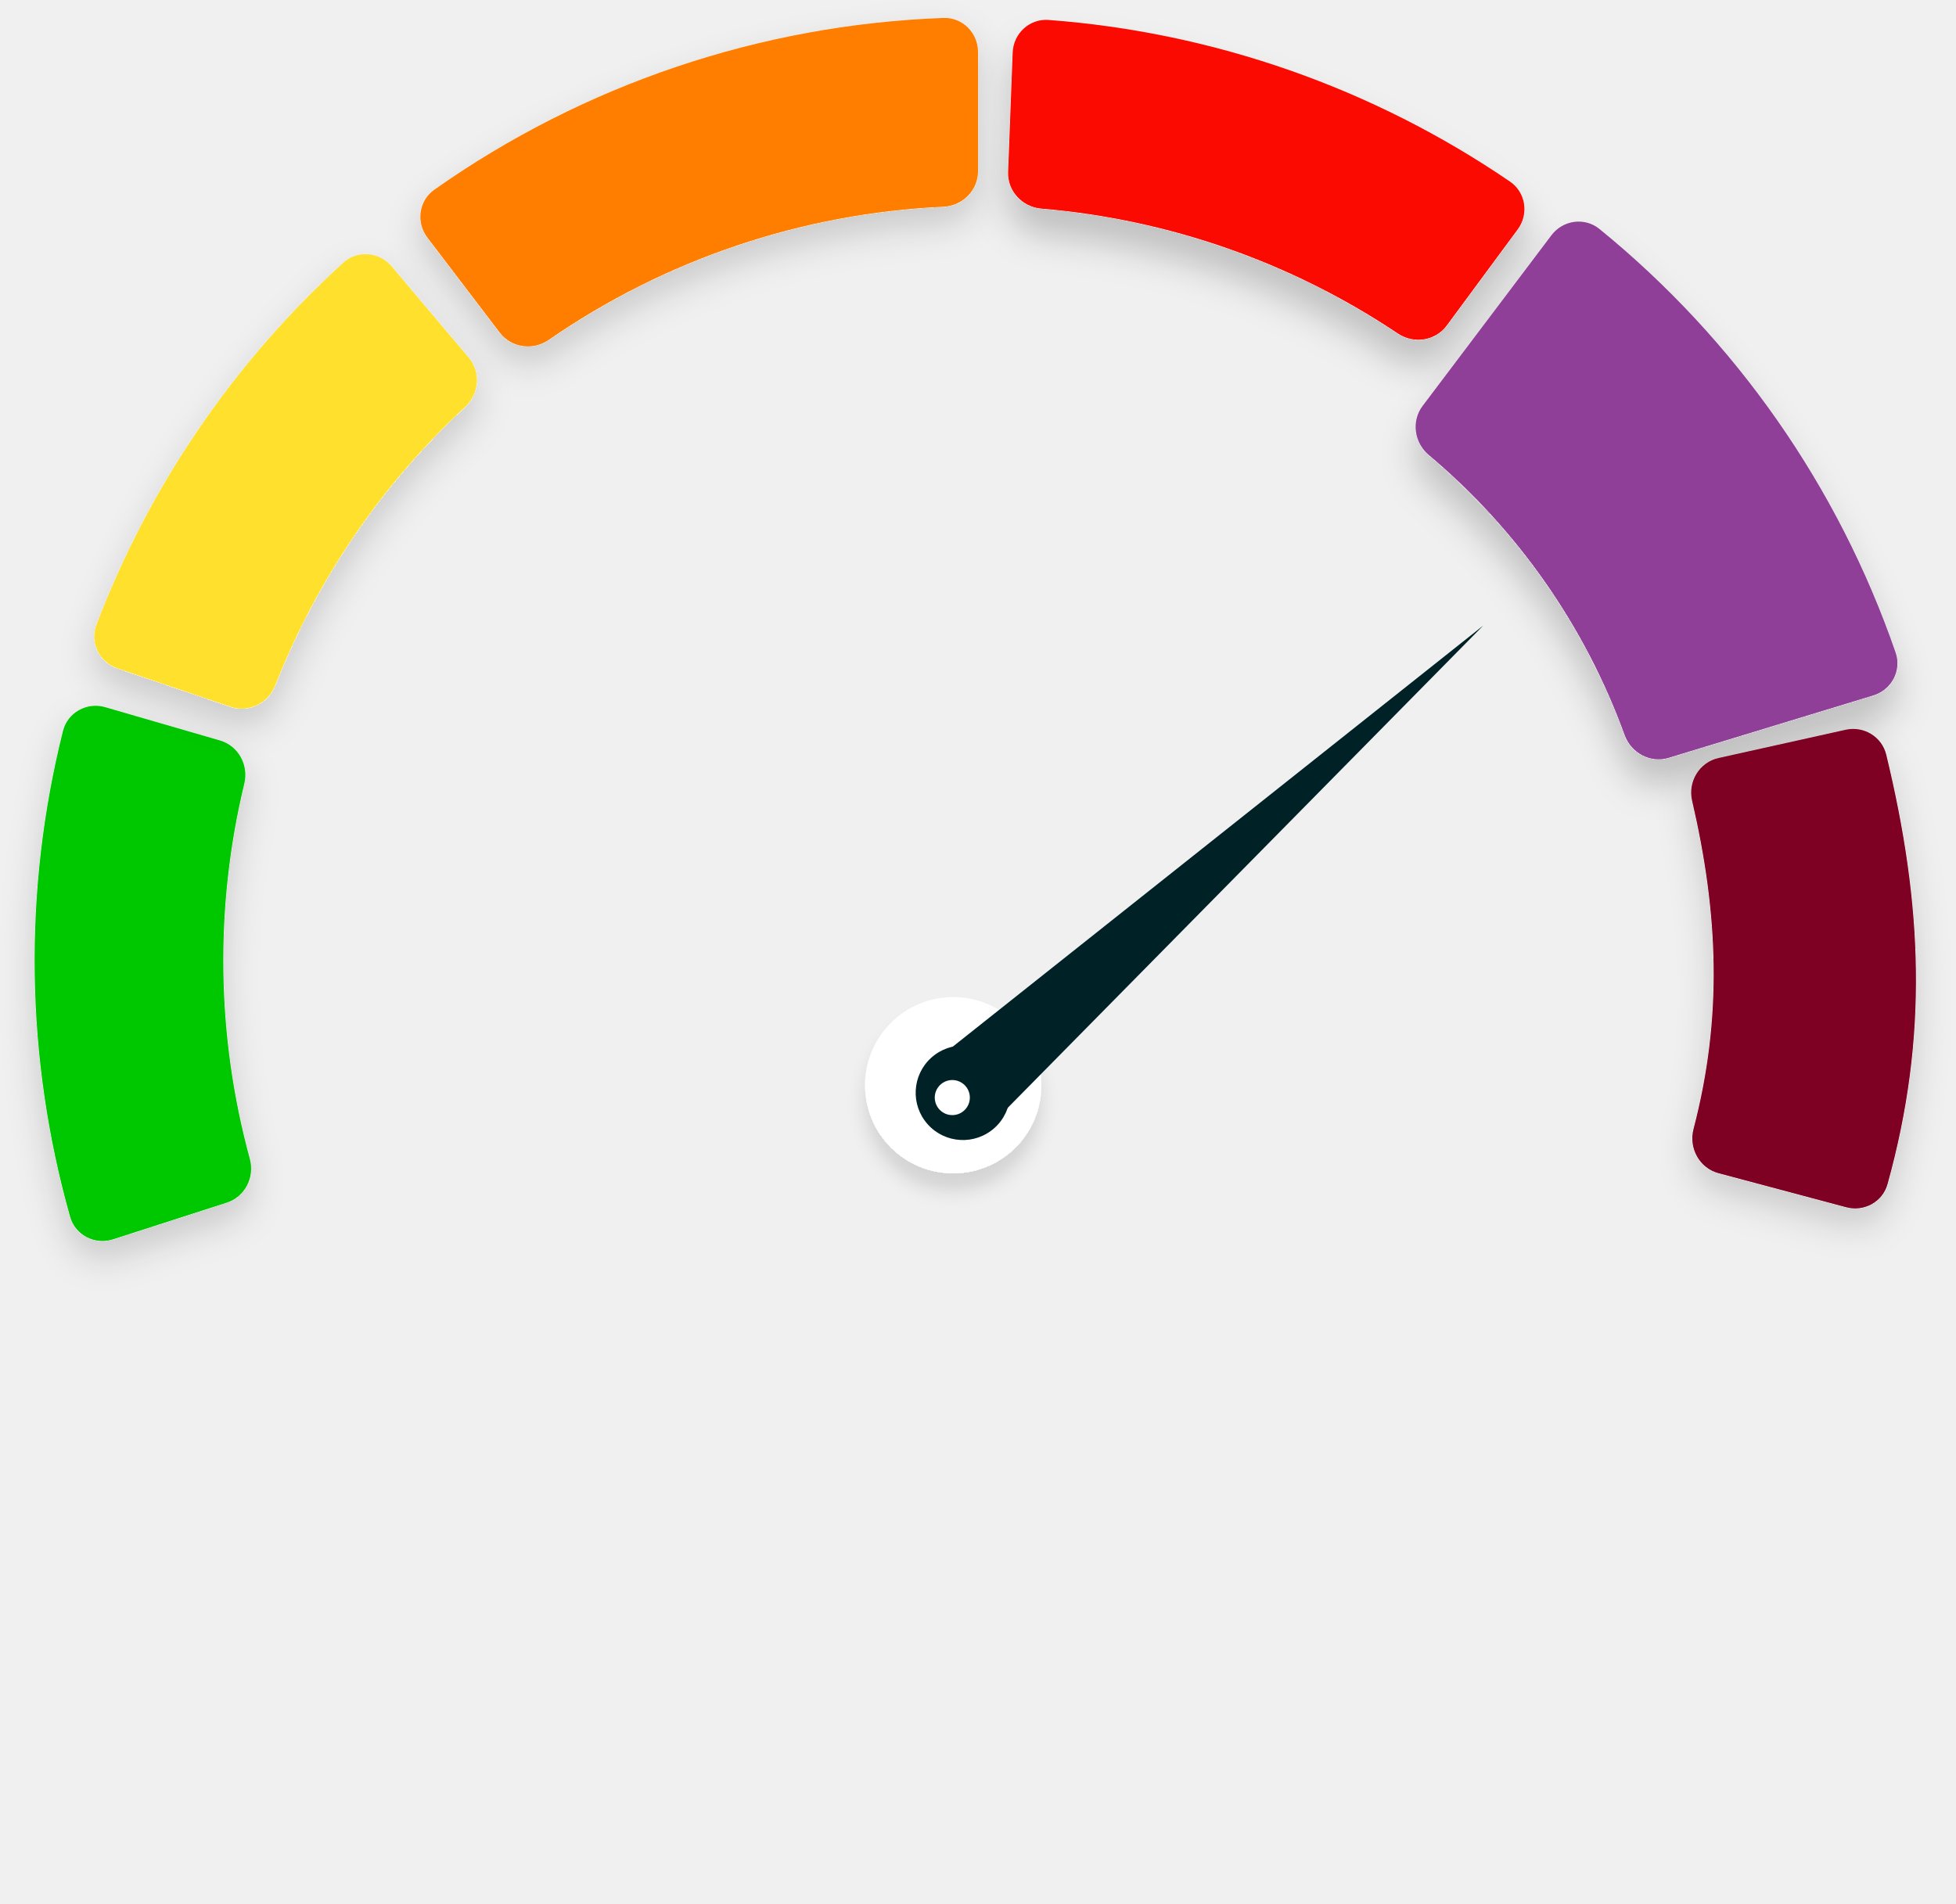
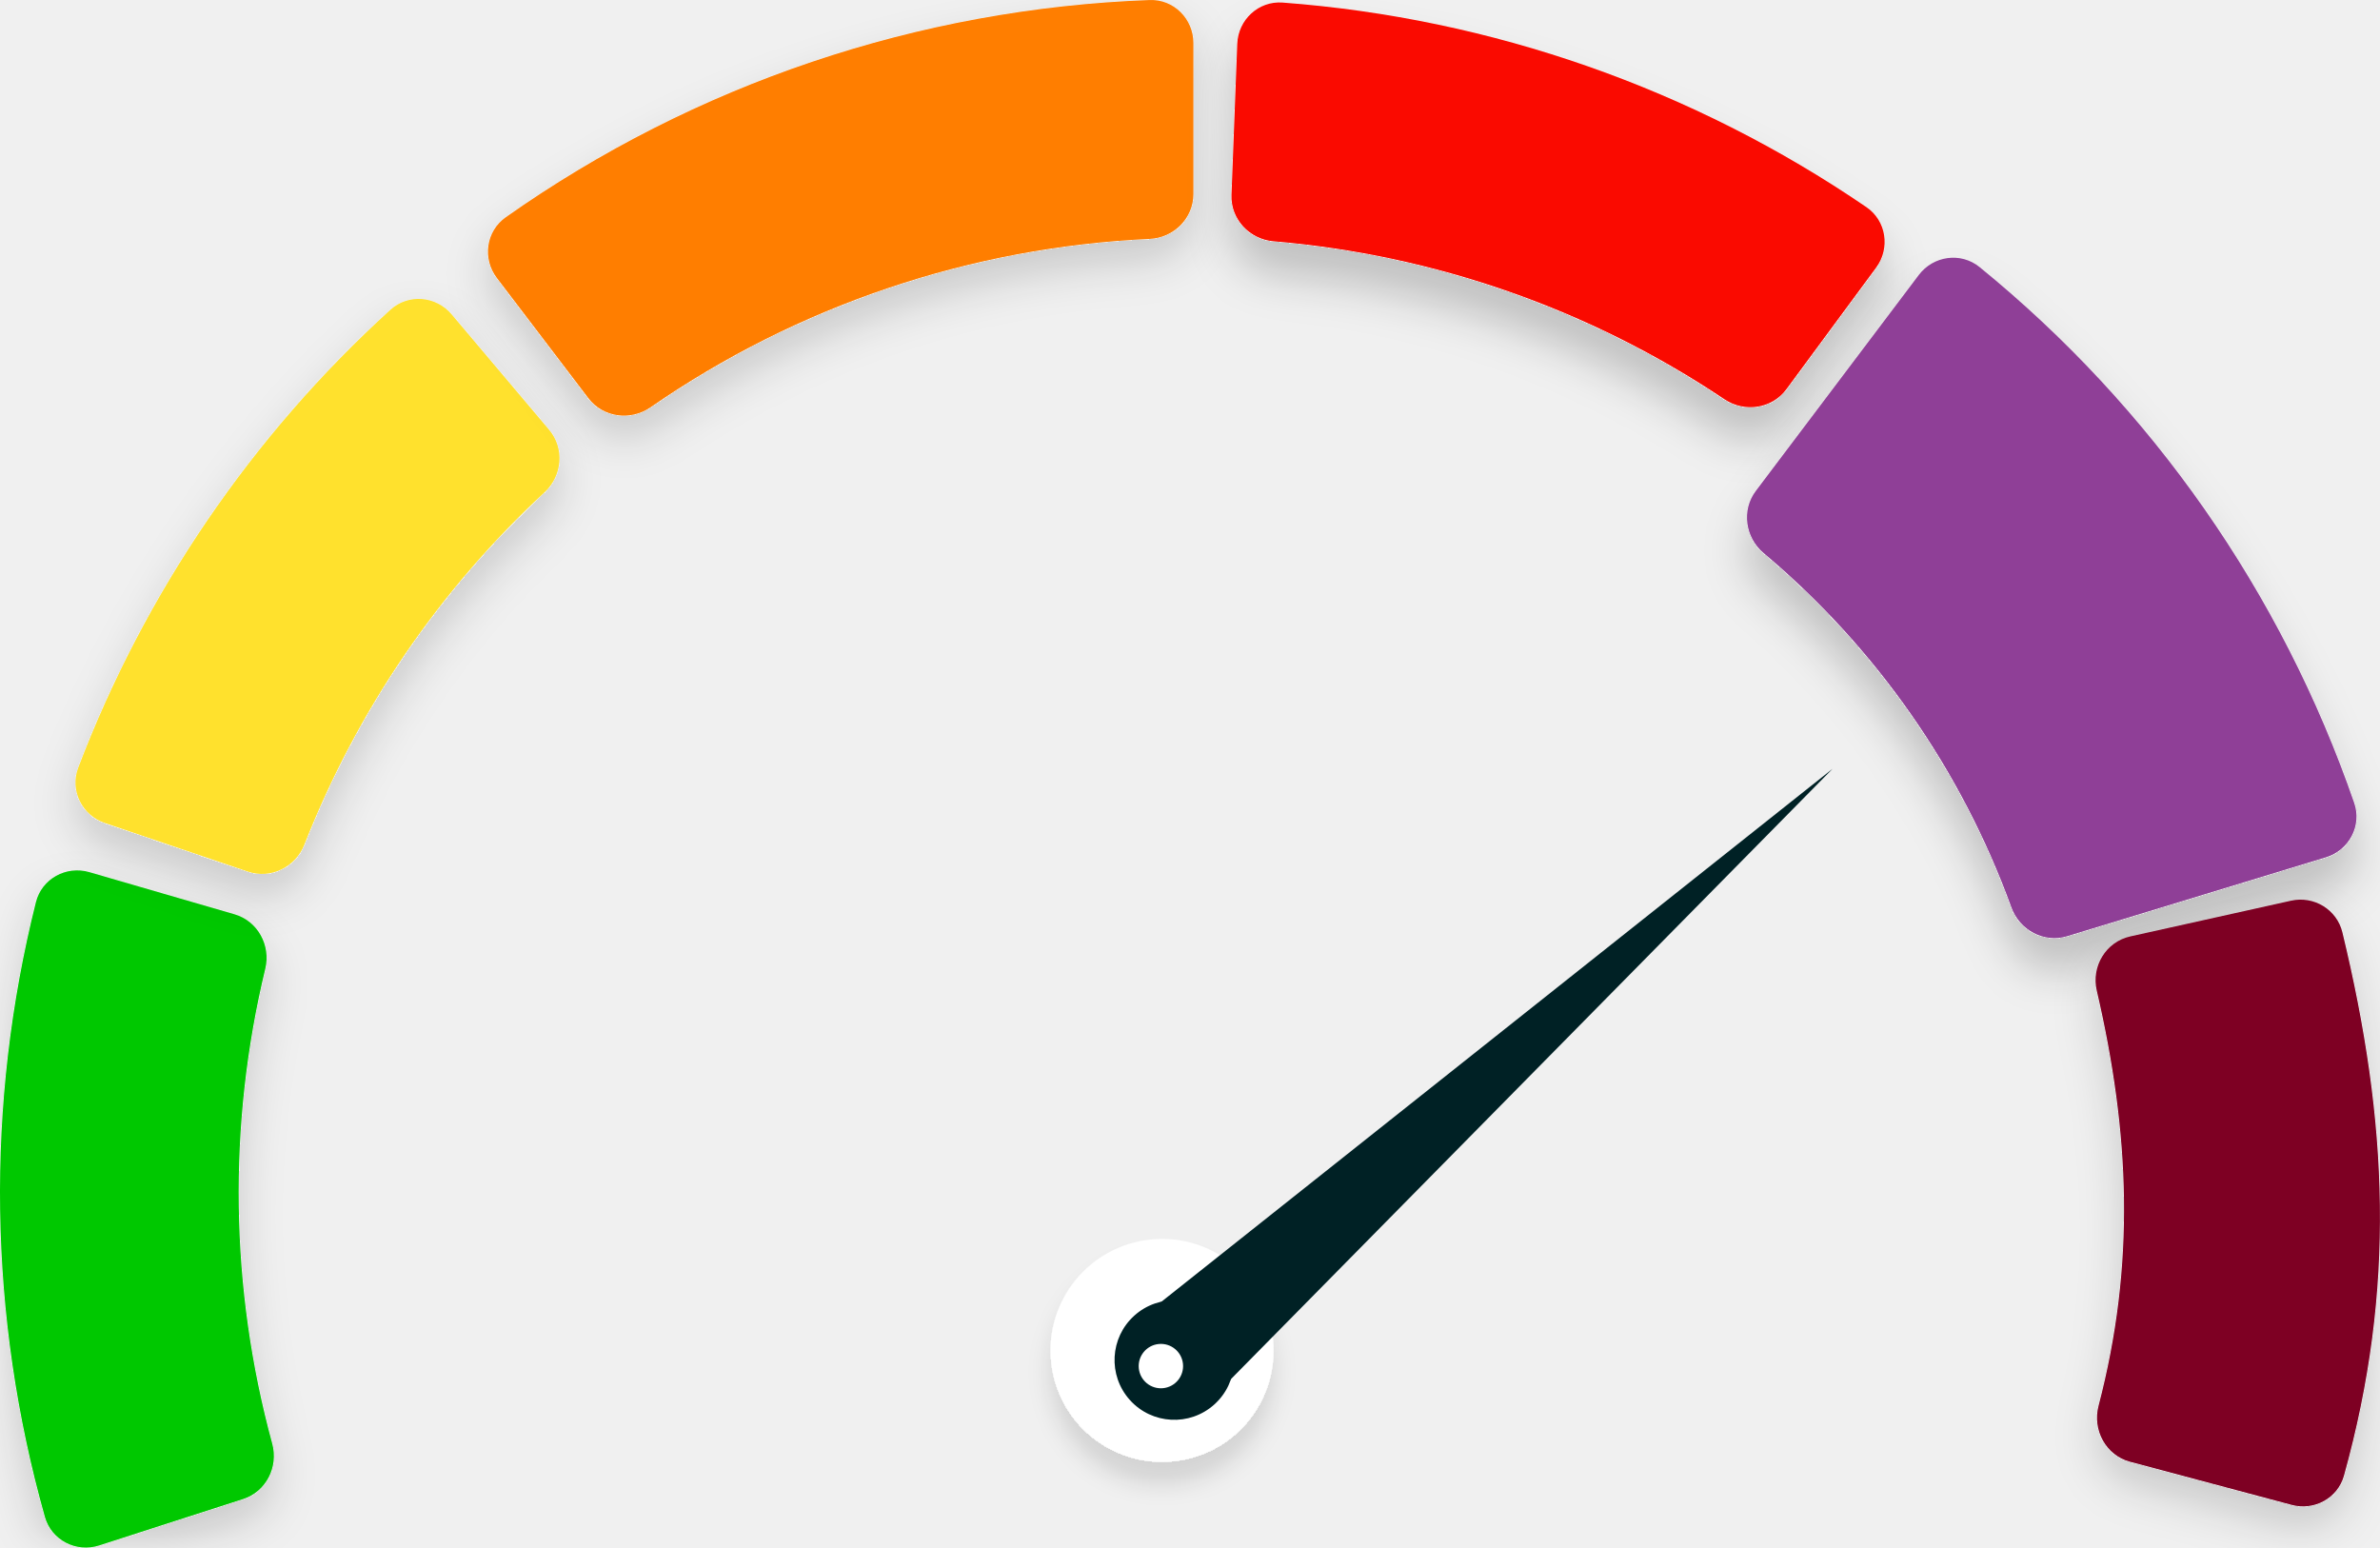
- <svg xmlns="http://www.w3.org/2000/svg" width="226" height="220" viewBox="0 0 226 220" fill="none">
+ <svg xmlns="http://www.w3.org/2000/svg" fill="none" viewBox="4 2.07 217.38 141.34">
  <g filter="url(#filter0_d_23_72)">
    <path d="M12.164 81.725C10.042 81.109 7.815 82.328 7.278 84.471C2.644 102.937 2.928 122.297 8.101 140.619C8.702 142.745 10.963 143.898 13.066 143.22L26.2 138.986C28.303 138.308 29.448 136.056 28.867 133.924C25.006 119.752 24.787 104.832 28.231 90.553C28.749 88.406 27.538 86.188 25.416 85.572L12.164 81.725Z" fill="#00C800" />
  </g>
  <g filter="url(#filter1_d_23_72)">
    <path d="M45.25 30.782C43.825 29.094 41.296 28.876 39.661 30.362C27.005 41.873 17.235 56.202 11.144 72.188C10.357 74.252 11.484 76.527 13.576 77.237L26.643 81.675C28.735 82.385 30.998 81.261 31.803 79.204C36.597 66.964 44.096 55.964 53.74 47.031C55.36 45.53 55.58 43.012 54.154 41.325L45.25 30.782Z" fill="#FFE12D" />
  </g>
  <g filter="url(#filter2_d_23_72)">
    <path d="M113 6C113 3.791 111.208 1.992 109.001 2.073C87.889 2.848 67.454 9.743 50.189 21.917C48.384 23.19 48.048 25.706 49.386 27.464L57.747 38.443C59.085 40.2 61.59 40.532 63.407 39.276C76.861 29.973 92.662 24.642 109.001 23.892C111.208 23.79 113 22.009 113 19.8L113 6Z" fill="#FF7E00" />
  </g>
  <g filter="url(#filter3_d_23_72)">
    <path d="M175.355 26.52C176.667 24.743 176.294 22.232 174.469 20.986C158.648 10.182 140.257 3.738 121.152 2.305C118.949 2.14 117.091 3.869 117.006 6.076L116.48 19.866C116.395 22.074 118.118 23.922 120.32 24.108C135.051 25.349 149.228 30.316 161.512 38.541C163.348 39.77 165.848 39.401 167.16 37.623L175.355 26.52Z" fill="#FA0A00" />
  </g>
  <g filter="url(#filter4_d_23_72)">
    <path d="M179.251 27.189C180.582 25.425 183.095 25.069 184.809 26.464C200.546 39.273 212.397 56.224 219.023 75.403C219.745 77.49 218.547 79.729 216.434 80.373L192.808 87.578C190.695 88.222 188.47 87.027 187.716 84.951C183.145 72.366 175.341 61.204 165.091 52.59C163.4 51.168 163.041 48.668 164.372 46.904L179.251 27.189Z" fill="#8F3F97" />
  </g>
  <g filter="url(#filter5_d_23_72)">
    <path d="M213.317 139.518C215.379 140.068 217.519 138.904 218.091 136.847C222.839 119.779 222.131 104.508 217.946 87.222C217.441 85.136 215.346 83.868 213.252 84.333L198.568 87.596C196.348 88.089 194.994 90.33 195.508 92.544C198.545 105.622 199.047 117.551 195.671 130.468C195.093 132.678 196.348 134.993 198.555 135.581L213.317 139.518Z" fill="#7E0023" />
  </g>
  <g filter="url(#filter6_d_23_72)">
    <circle cx="110.137" cy="125.405" r="10.179" transform="rotate(-5.68594 110.137 125.405)" fill="white" />
  </g>
  <path d="M171.379 72.289L113.261 131.241L106.547 123.765L171.379 72.289Z" fill="#002125" />
  <path d="M114.907 130.349C112.663 132.364 109.211 132.179 107.196 129.936C105.181 127.692 105.366 124.24 107.61 122.225C109.853 120.21 113.305 120.395 115.32 122.638C117.335 124.882 117.15 128.334 114.907 130.349Z" fill="#002125" />
  <circle cx="110.031" cy="126.84" r="2.027" transform="rotate(-5.62216 110.031 126.84)" fill="white" />
  <defs>
    <filter id="filter0_d_23_72" x="0" y="79.564" width="33.018" height="69.85" filterUnits="userSpaceOnUse" color-interpolation-filters="sRGB">
      <feFlood flood-opacity="0" result="BackgroundImageFix" />
      <feColorMatrix in="SourceAlpha" type="matrix" values="0 0 0 0 0 0 0 0 0 0 0 0 0 0 0 0 0 0 127 0" result="hardAlpha" />
      <feOffset dy="2" />
      <feGaussianBlur stdDeviation="2" />
      <feComposite in2="hardAlpha" operator="out" />
      <feColorMatrix type="matrix" values="0 0 0 0 0 0 0 0 0 0 0 0 0 0 0 0 0 0 0.16 0" />
      <feBlend mode="normal" in2="BackgroundImageFix" result="effect1_dropShadow_23_72" />
      <feBlend mode="normal" in="SourceGraphic" in2="effect1_dropShadow_23_72" result="shape" />
    </filter>
    <filter id="filter1_d_23_72" x="6.893" y="27.369" width="52.209" height="60.52" filterUnits="userSpaceOnUse" color-interpolation-filters="sRGB">
      <feFlood flood-opacity="0" result="BackgroundImageFix" />
      <feColorMatrix in="SourceAlpha" type="matrix" values="0 0 0 0 0 0 0 0 0 0 0 0 0 0 0 0 0 0 127 0" result="hardAlpha" />
      <feOffset dy="2" />
      <feGaussianBlur stdDeviation="2" />
      <feComposite in2="hardAlpha" operator="out" />
      <feColorMatrix type="matrix" values="0 0 0 0 0 0 0 0 0 0 0 0 0 0 0 0 0 0 0.16 0" />
      <feBlend mode="normal" in2="BackgroundImageFix" result="effect1_dropShadow_23_72" />
      <feBlend mode="normal" in="SourceGraphic" in2="effect1_dropShadow_23_72" result="shape" />
    </filter>
    <filter id="filter2_d_23_72" x="44.57" y="0.07" width="72.43" height="45.961" filterUnits="userSpaceOnUse" color-interpolation-filters="sRGB">
      <feFlood flood-opacity="0" result="BackgroundImageFix" />
      <feColorMatrix in="SourceAlpha" type="matrix" values="0 0 0 0 0 0 0 0 0 0 0 0 0 0 0 0 0 0 127 0" result="hardAlpha" />
      <feOffset dy="2" />
      <feGaussianBlur stdDeviation="2" />
      <feComposite in2="hardAlpha" operator="out" />
      <feColorMatrix type="matrix" values="0 0 0 0 0 0 0 0 0 0 0 0 0 0 0 0 0 0 0.16 0" />
      <feBlend mode="normal" in2="BackgroundImageFix" result="effect1_dropShadow_23_72" />
      <feBlend mode="normal" in="SourceGraphic" in2="effect1_dropShadow_23_72" result="shape" />
    </filter>
    <filter id="filter3_d_23_72" x="112.477" y="1.295" width="67.659" height="44.965" filterUnits="userSpaceOnUse" color-interpolation-filters="sRGB">
      <feFlood flood-opacity="0" result="BackgroundImageFix" />
      <feColorMatrix in="SourceAlpha" type="matrix" values="0 0 0 0 0 0 0 0 0 0 0 0 0 0 0 0 0 0 127 0" result="hardAlpha" />
      <feOffset dy="3" />
      <feGaussianBlur stdDeviation="2" />
      <feComposite in2="hardAlpha" operator="out" />
      <feColorMatrix type="matrix" values="0 0 0 0 0 0 0 0 0 0 0 0 0 0 0 0 0 0 0.2 0" />
      <feBlend mode="normal" in2="BackgroundImageFix" result="effect1_dropShadow_23_72" />
      <feBlend mode="normal" in="SourceGraphic" in2="effect1_dropShadow_23_72" result="shape" />
    </filter>
    <filter id="filter4_d_23_72" x="159.562" y="24.607" width="63.672" height="70.144" filterUnits="userSpaceOnUse" color-interpolation-filters="sRGB">
      <feFlood flood-opacity="0" result="BackgroundImageFix" />
      <feColorMatrix in="SourceAlpha" type="matrix" values="0 0 0 0 0 0 0 0 0 0 0 0 0 0 0 0 0 0 127 0" result="hardAlpha" />
      <feOffset dy="3" />
      <feGaussianBlur stdDeviation="2" />
      <feComposite in2="hardAlpha" operator="out" />
      <feColorMatrix type="matrix" values="0 0 0 0 0 0 0 0 0 0 0 0 0 0 0 0 0 0 0.2 0" />
      <feBlend mode="normal" in2="BackgroundImageFix" result="effect1_dropShadow_23_72" />
      <feBlend mode="normal" in="SourceGraphic" in2="effect1_dropShadow_23_72" result="shape" />
    </filter>
    <filter id="filter5_d_23_72" x="191.399" y="82.236" width="33.977" height="63.418" filterUnits="userSpaceOnUse" color-interpolation-filters="sRGB">
      <feFlood flood-opacity="0" result="BackgroundImageFix" />
      <feColorMatrix in="SourceAlpha" type="matrix" values="0 0 0 0 0 0 0 0 0 0 0 0 0 0 0 0 0 0 127 0" result="hardAlpha" />
      <feOffset dy="2" />
      <feGaussianBlur stdDeviation="2" />
      <feComposite in2="hardAlpha" operator="out" />
      <feColorMatrix type="matrix" values="0 0 0 0 0 0 0 0 0 0 0 0 0 0 0 0 0 0 0.16 0" />
      <feBlend mode="normal" in2="BackgroundImageFix" result="effect1_dropShadow_23_72" />
      <feBlend mode="normal" in="SourceGraphic" in2="effect1_dropShadow_23_72" result="shape" />
    </filter>
    <filter id="filter6_d_23_72" x="97.958" y="115.227" width="24.359" height="24.357" filterUnits="userSpaceOnUse" color-interpolation-filters="sRGB">
      <feFlood flood-opacity="0" result="BackgroundImageFix" />
      <feColorMatrix in="SourceAlpha" type="matrix" values="0 0 0 0 0 0 0 0 0 0 0 0 0 0 0 0 0 0 127 0" result="hardAlpha" />
      <feOffset dy="2" />
      <feGaussianBlur stdDeviation="1" />
      <feComposite in2="hardAlpha" operator="out" />
      <feColorMatrix type="matrix" values="0 0 0 0 0 0 0 0 0 0 0 0 0 0 0 0 0 0 0.12 0" />
      <feBlend mode="normal" in2="BackgroundImageFix" result="effect1_dropShadow_23_72" />
      <feBlend mode="normal" in="SourceGraphic" in2="effect1_dropShadow_23_72" result="shape" />
    </filter>
  </defs>
</svg>
